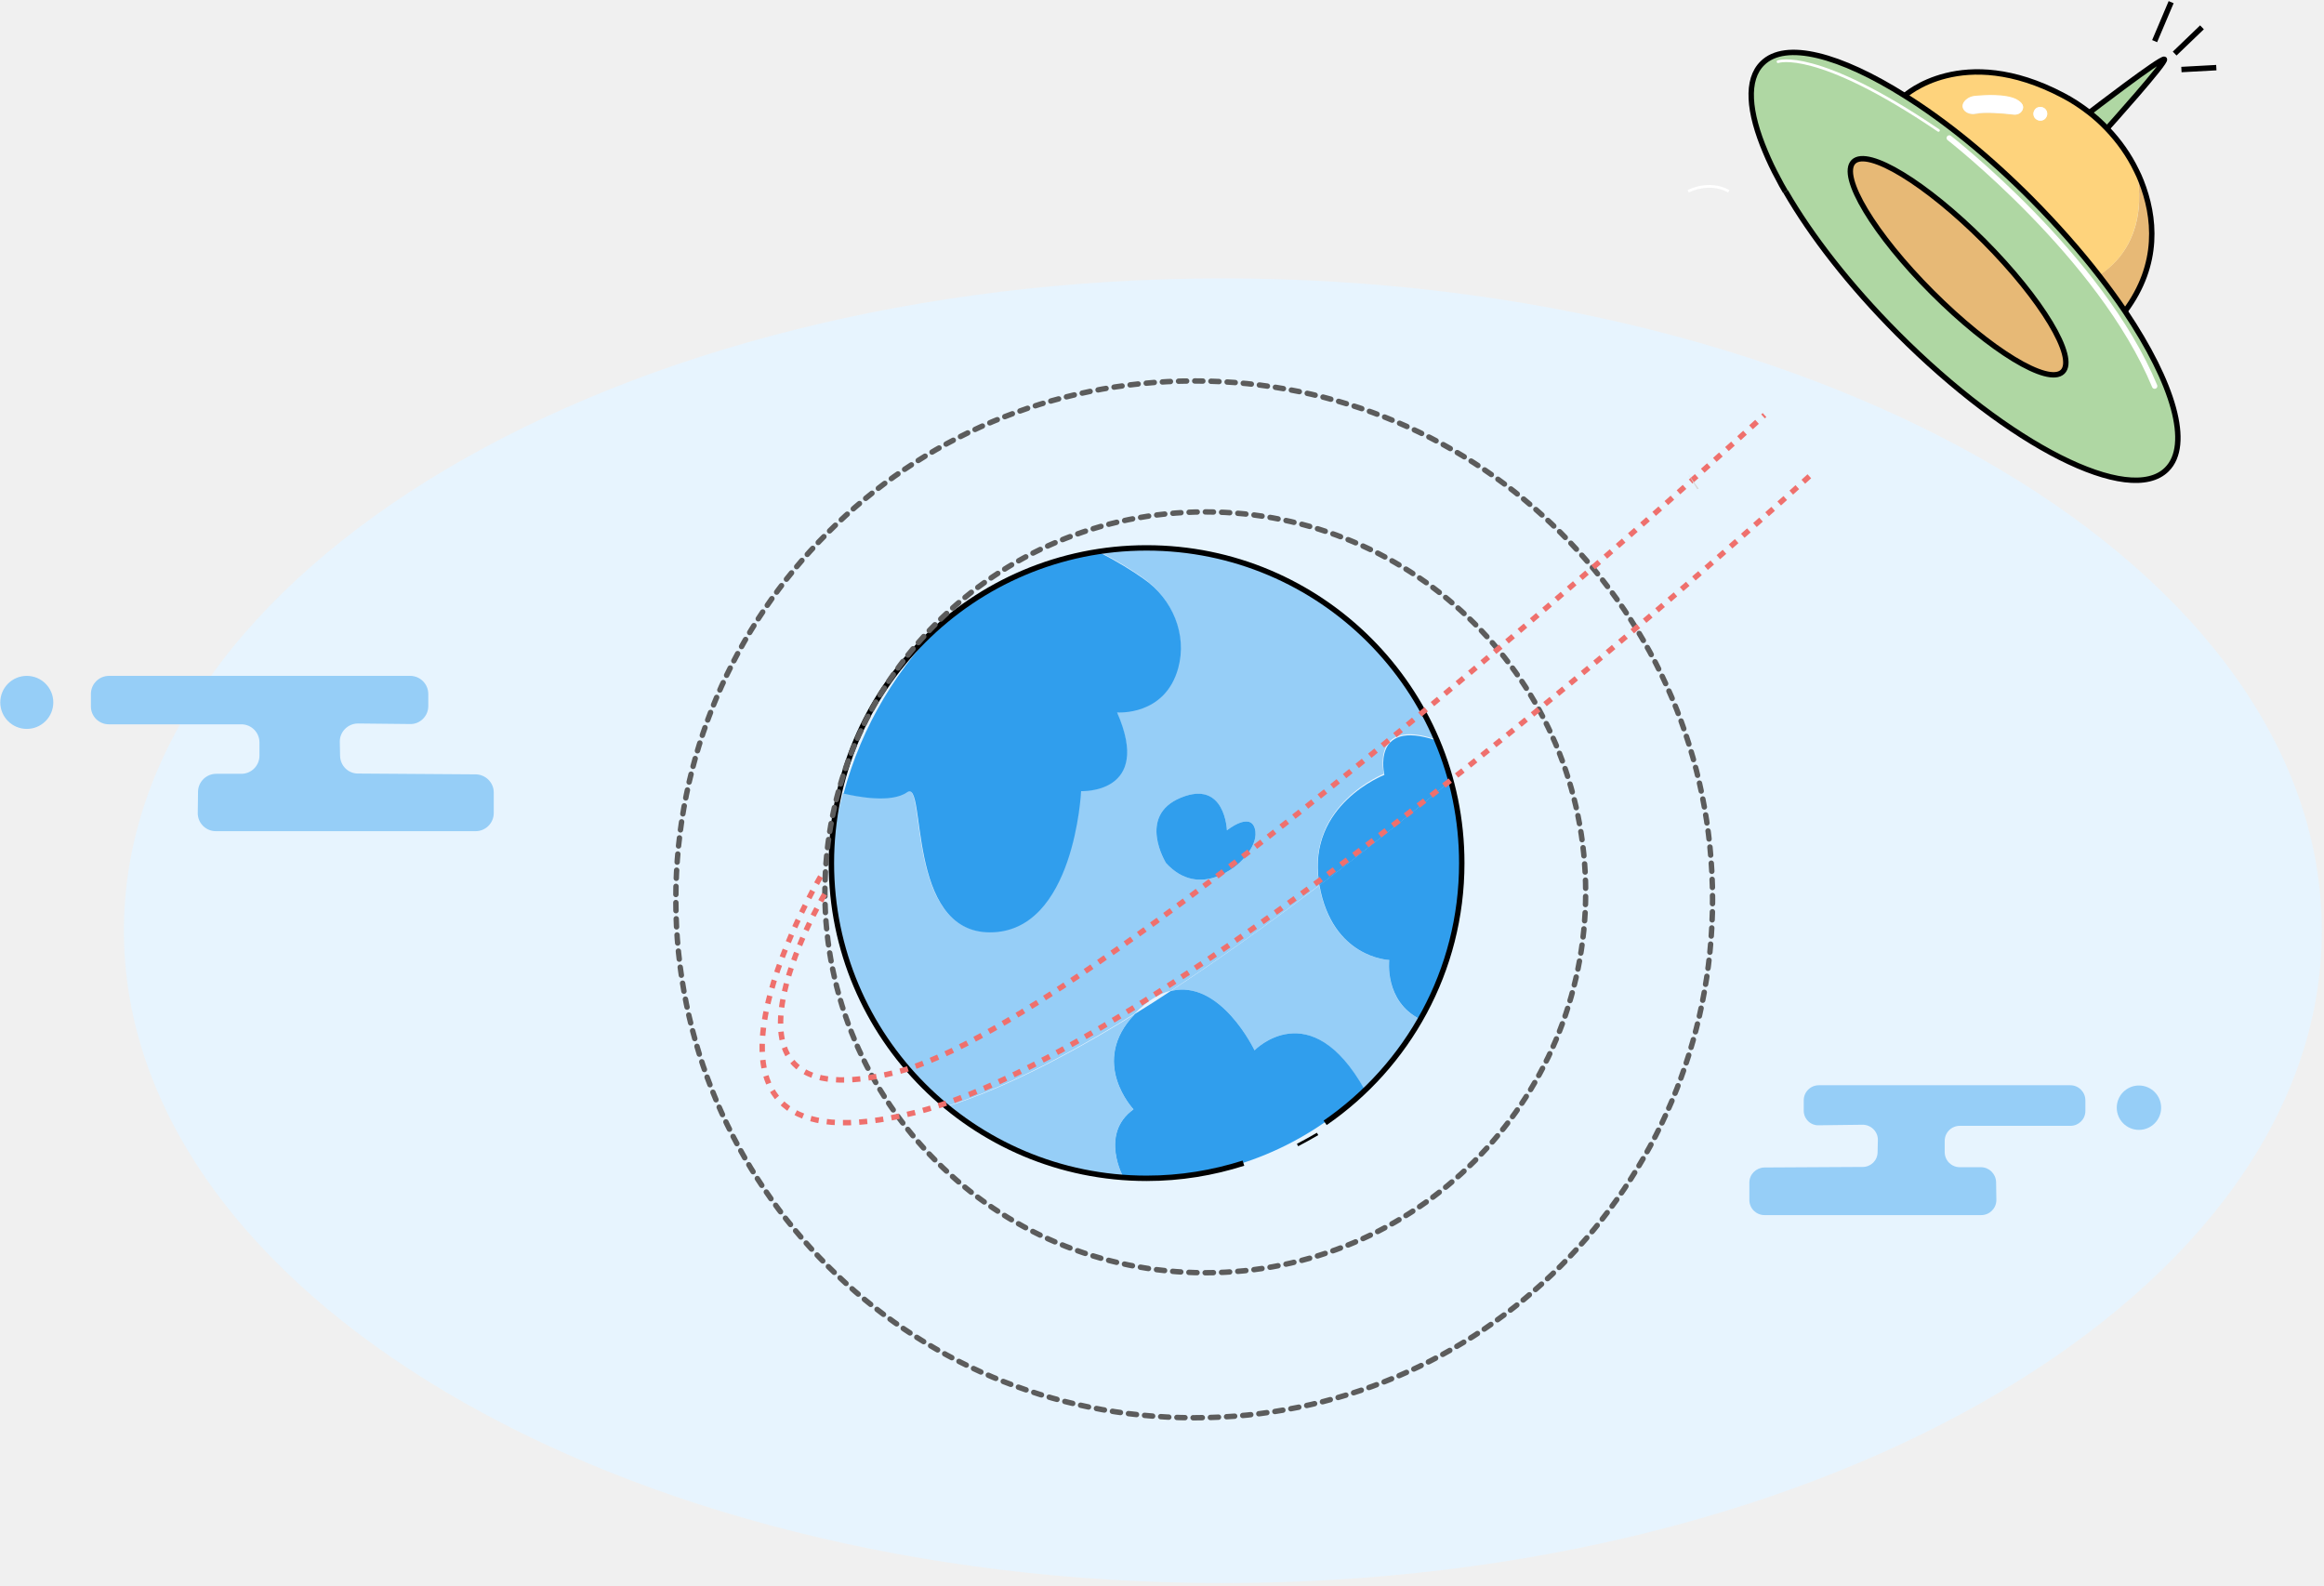
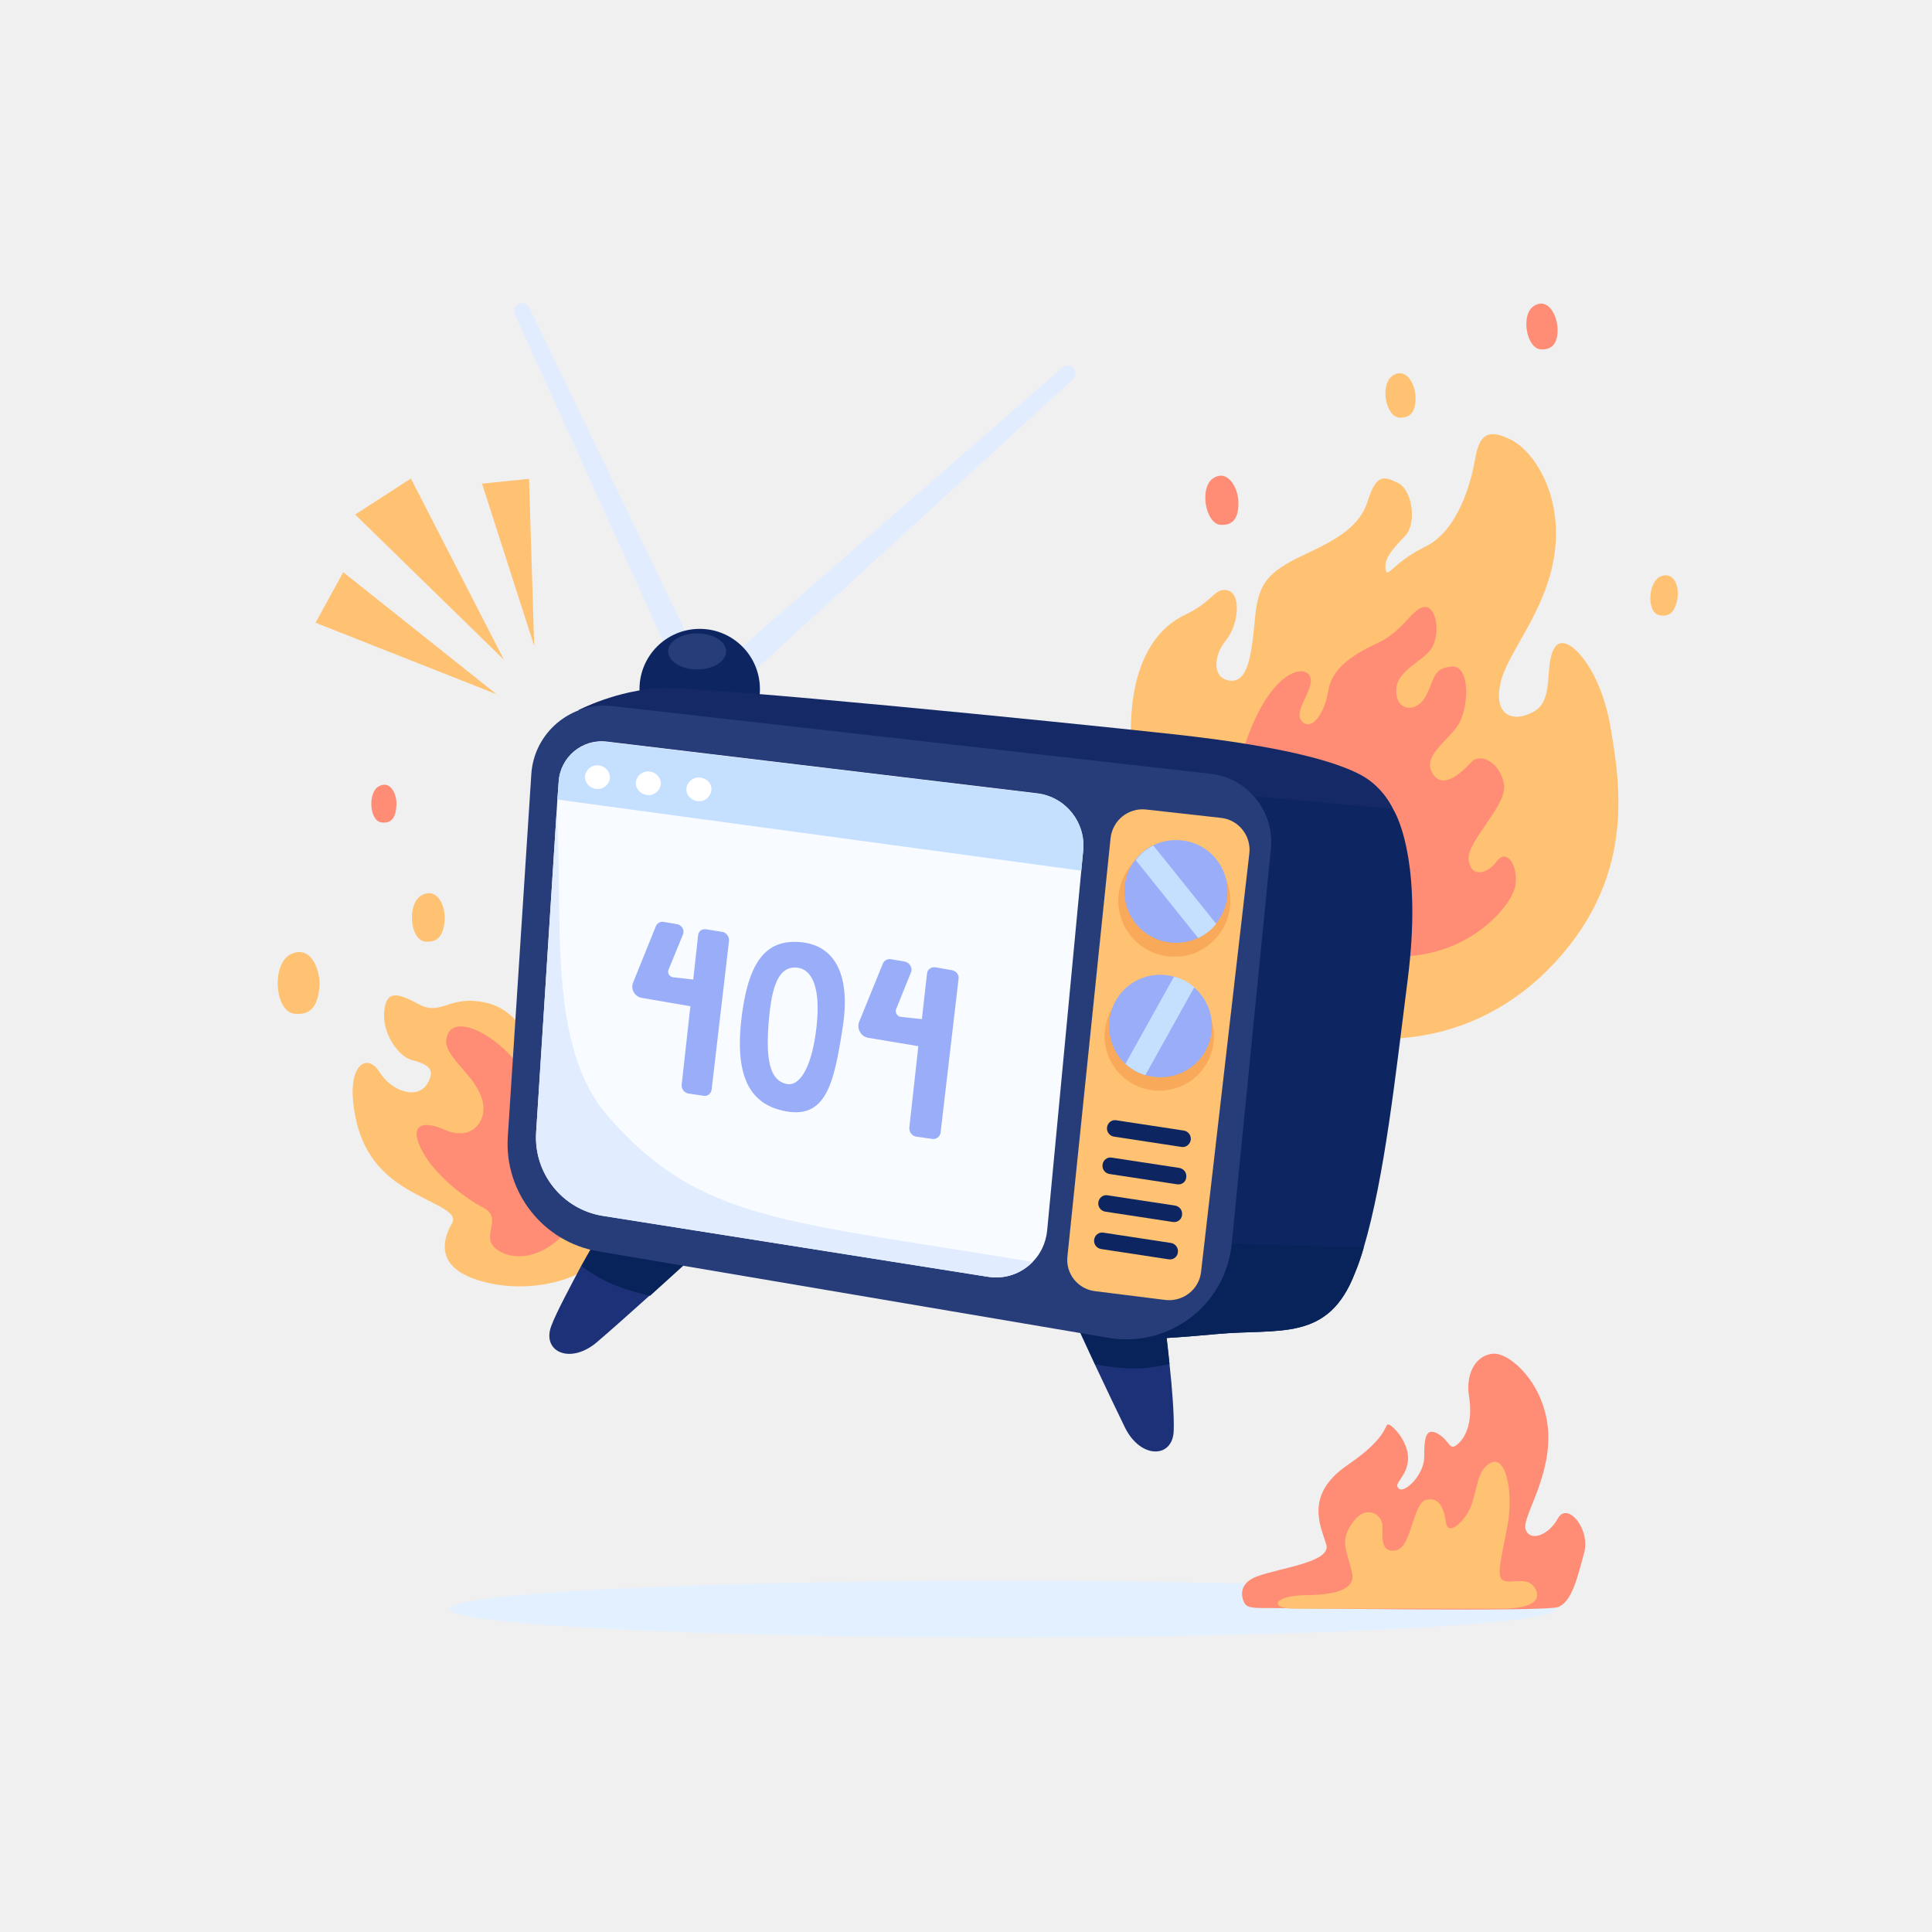
- <svg xmlns="http://www.w3.org/2000/svg" width="859" height="586">
-   <g fill="none" fill-rule="evenodd">
-     <ellipse cx="452" cy="344" fill="#E7F4FE" fill-rule="nonzero" rx="406.2" ry="241.1" />
-     <g fill="#96CEF7" fill-rule="nonzero" transform="translate(646 401)">
-       <path d="M20.7 9.5V5.7c0-3.1 2.5-5.6 5.6-5.6h92.9c3.1 0 5.6 2.5 5.6 5.6v3.9c0 3.1-2.5 5.5-5.5 5.5H78.4c-3.1 0-5.6 2.5-5.6 5.6v4.1c0 3.1 2.5 5.6 5.6 5.6h7.8c3 0 5.5 2.4 5.6 5.5l.1 6.6c0 3.1-2.5 5.6-5.6 5.6H6.2c-3.1 0-5.6-2.5-5.6-5.6v-6.4c0-3.1 2.5-5.5 5.5-5.6l36.4-.2c3 0 5.5-2.4 5.5-5.5l.1-4.4c.1-3.1-2.5-5.7-5.6-5.7l-16.1.2c-3.1.2-5.7-2.3-5.7-5.4z" />
-       <circle cx="144.6" cy="8.4" r="8.2" />
+ <svg xmlns="http://www.w3.org/2000/svg" version="1.1" x="0px" y="0px" viewBox="0 0 600 600" enable-background="new 0 0 600 600" xml:space="preserve">
+   <g id="FLOOR">
+     <ellipse id="XMLID_83_" fill="#E3F0FF" cx="311.3" cy="499.7" rx="171.7" ry="8.8" />
+   </g>
+   <g id="FIRE_3A">
+     <path id="XMLID_62_" fill="#FF8D76" d="M386.5,497.9c0,0-3.3-5.6,3.8-8.3c7.1-2.7,23.2-4.4,21.6-9.9c-1.6-5.5-7.1-15.4,6.7-24.8   c13.7-9.3,11-13.3,12.9-12.4s6.5,6.4,5.7,11.6c-0.8,5.2-4.6,6.5-2.8,8.2c1.8,1.6,7.9-4.3,7.9-9.8s0.3-9.5,4.3-7.2   c3.9,2.3,3.4,5.6,6.2,3.1c2.8-2.5,4.6-7.5,3.4-14.9c-1.1-7.4,2.5-12.9,7.7-13.1c5.2-0.2,16,9.5,16.9,24.2c0.8,14.7-8.3,26.7-7,30.4   c1.3,3.8,7,2,10-3.4c2.9-5.4,10.1,3.1,8.2,10.5c-2,7.4-3.8,15.5-8.2,17c-4.4,1.5-82.5,0.3-88.4,0.3   C389.4,499.4,387.6,499.5,386.5,497.9z" />
+   </g>
+   <g id="FIRE_3B">
+     <path id="XMLID_82_" fill="#FEC272" d="M405,495.4c4.1-0.1,16.4,0,14.9-6.9c-1.5-6.9-4.1-9.8,0.2-15.7c4.3-5.9,9-2.3,9.2,0.7   c0.2,2.9-1,8.8,4.1,8c5.1-0.8,5.2-14.6,9.5-15.7c4.3-1.1,5.6,3.1,6.2,7.2c0.7,4.1,5.7-0.3,7.7-5.2c2-4.9,1.8-11.6,6.4-13.6   c4.6-2,6.9,9.5,4.9,20c-2,10.5-3.6,15.7-1.1,16.7s7.4-1.5,9.7,2.3c2.3,3.8-1.1,6.4-10.5,6.4c-9.3,0-57,0-64.5,0   C394,499.5,395.6,495.6,405,495.4z" />
+   </g>
+   <g id="FIRE_2A">
+     <path id="XMLID_74_" fill="#FEC272" d="M132.8,336.4c-3,5.3-11.1,2.6-14.9-3.4c-3.8-6.1-9.5-2.5-8.2,9.5   c1.3,11.9,6.1,19.8,14.7,25.5s18.3,8,16,11.9c-2.3,3.9-5.9,12.8,7,17.3c12.9,4.6,31.6,2.5,41.2-8.3c9.7-10.8,9.7-34.6,5.2-47.4   c-4.4-12.8-13.3-20.9-16.2-26.8c-2.9-5.9-8.3-1.8-7.4,3.7c1,5.5,2.8,8.7-1.1,8.8c-3.9,0.1-6.5-13.3-18.2-15.8   c-11.7-2.6-13.6,4.4-21,0.4c-7.4-4.1-10.1-3.7-10.6,2.7c-0.5,6.5,4.4,13.6,8.6,14.7C134.2,330.8,134.8,332.8,132.8,336.4z" />
+   </g>
+   <g id="FIRE_2B">
+     <path id="XMLID_75_" fill="#FF8D76" d="M150,342.6c1.1,5.7-3.6,11.9-11.8,8.3c-8.2-3.6-11.1-0.7-6.9,6.9s13.6,14.6,18.7,17.2   c5.1,2.6,1.6,6.4,2.3,10.3c0.7,3.9,12.1,9.8,23.6-2.8c11.5-12.6,11.6-28.6,8.3-40.3c-3.3-11.6-7.7-9.8-7.7-5.9s0.5,11.6-2.5,10.8   c-2.9-0.8-7-6.5-10.8-13.1c-6.5-11.3-22.4-20.5-24.5-11.8C137.2,328.3,148.4,333.9,150,342.6z" />
+   </g>
+   <g id="FIRE_1A">
+     <path id="XMLID_66_" fill="#FEC272" d="M381.9,305.3c-14.4-11.7-27.5-32.7-30.4-70.4c-2.1-27.3,7-39.4,16.4-43.9   c9.3-4.4,9.3-8.8,13.5-7.6c4.2,1.2,3.2,10.8-0.7,15.5c-3.9,4.7-4.4,12,1.5,12.5c5.9,0.5,6.6-10.1,7.6-19.9c1-9.8,3.4-13.7,15-19.1   s17.7-9.3,20.1-17.2c2.5-7.9,4.9-7.4,9.3-5.2c4.4,2.2,5.9,12.5,2.2,16.4c-3.7,3.9-6.6,6.9-6.1,10.3c0.5,3.4,2.2-2,12.3-6.9   c10.1-4.9,14.2-19.6,15.5-27.2s3.9-9.6,11-6.1c7.1,3.4,16.2,16.9,13.7,35.3c-2.5,18.4-15,30.9-16.9,40.8c-2,9.8,4.2,12,10.6,8.3   c6.4-3.7,2.9-14.7,6.4-19.9c3.4-5.2,14,5.9,17.2,24.5s8.1,48.2-19.6,75.9C451.9,329.8,410,328.2,381.9,305.3z" />
+   </g>
+   <g id="FIRE_1B">
+     <path id="XMLID_67_" fill="#FF8D76" d="M392.6,218c7-11.4,14.2-11,14.5-6.9c0.2,4.2-5.6,10.1-2.7,13s6.9-2.2,8.1-9.6   s8.3-11.5,15.7-15c7.4-3.4,10.6-10.8,14.2-11s4.9,7.6,2.5,12.3c-2.5,4.7-11.3,7.1-11.3,13.7s6.5,7,9.3,1.5s2.1-8.5,8-9   c5.9-0.5,5.4,13.6,1.5,18.8s-10.6,9.3-7.5,14.4s8.8,0,11.9-3.4c3.1-3.4,9.3,0.3,10.3,6.9c1,6.5-11.8,17.7-11,23.4   c0.8,5.7,5.9,4.3,8.8,0.3c2.9-3.9,6.7,1.1,5.7,7.7s-18.8,28.5-50.6,20.1C373.8,283.1,380.1,238.5,392.6,218z" />
+   </g>
+   <g id="ANTENNA_2">
+     <path id="XMLID_61_" fill="#E1ECFF" d="M226.4,204.4L330,114.1c1-0.9,2.5-0.8,3.4,0.2v0c0.9,1,0.8,2.6-0.2,3.5L231.3,211   L226.4,204.4z" />
+   </g>
+   <g id="ANTENNA_1">
+     <path id="XMLID_65_" fill="#E1ECFF" d="M216.7,222.8L159.9,97.6c-0.6-1.2,0-2.7,1.2-3.2h0c1.2-0.6,2.7-0.1,3.3,1.2l60,124.5   L216.7,222.8z" />
+   </g>
+   <g id="TV">
+     <g id="XMLID_24_">
+       <g id="XMLID_171_">
+         <circle id="XMLID_59_" fill="#0D2560" cx="217.3" cy="214" r="18.7" />
+         <ellipse id="XMLID_190_" fill="#273D7A" cx="216.5" cy="202.3" rx="9" ry="5.6" />
+       </g>
+       <g id="XMLID_84_">
+         <path id="XMLID_94_" fill="#1C3177" d="M364.5,444.4c-0.3,8.5-10.2,8.8-15.1-1c-2.3-4.7-6.1-12.7-9.4-19.7     c-3.6-7.7-6.6-14.3-6.6-14.3l28.5,2.9c0,0,0.6,5,1.3,11.3C364,430.8,364.7,439.8,364.5,444.4z" />
+         <path id="XMLID_92_" fill="#072359" d="M363.2,423.6c-1.4,0.3-3,0.6-4.7,0.9c-5.9,1-12.7,0.3-18.4-0.8     c-3.6-7.7-6.6-14.3-6.6-14.3l28.5,2.9C361.9,412.3,362.6,417.3,363.2,423.6z" />
+       </g>
+       <g id="XMLID_86_">
+         <path id="XMLID_88_" fill="#1C3177" d="M171.2,411.8c-3,8,5.9,12.1,14.2,5c4-3.4,10.6-9.3,16.4-14.5c6.3-5.7,11.7-10.6,11.7-10.6     l-27.4-8.5c0,0-2.5,4.4-5.6,9.9C177.1,399.6,172.8,407.5,171.2,411.8z" />
+         <path id="XMLID_87_" fill="#072359" d="M180.6,393.2c1.2,0.9,2.5,1.8,4,2.7c5,3.2,11.5,5.2,17.3,6.5c6.3-5.7,11.7-10.6,11.7-10.6     l-27.4-8.5C186.2,383.3,183.7,387.7,180.6,393.2z" />
+       </g>
+       <path id="XMLID_71_" fill="#0D2560" d="M437.2,304c-3.8,29.9-7.2,61.6-13.7,83.5c-0.8,2.8-1.7,5.4-2.7,7.8    c-8.3,21.6-23.4,17.2-42.9,19c-19.5,1.8-25.4,1.6-25.4,1.6l5-30.4l23.8-143.6L428,246c0,0,2.5,1.8,4.6,5.2    C434.8,254.7,441.5,270.2,437.2,304z" />
+       <path id="XMLID_69_" fill="#072359" d="M423.5,387.5c-0.8,2.8-1.7,5.4-2.7,7.8c-8.3,21.6-23.4,17.2-42.9,19    c-19.5,1.8-25.4,1.6-25.4,1.6l5-30.4L423.5,387.5z" />
+       <path id="XMLID_57_" fill="#142966" d="M179.5,220.6c0,0,12.2-6.4,26-6.9s123,10.4,158.7,14.3c35.7,3.9,51.1,8.8,58.3,12.6    s10.1,10.6,10.1,10.6l-57.3-5.2L179.5,220.6z" />
+       <path id="XMLID_26_" fill="#273D7A" d="M157.7,353.1l7.3-112.6c0.8-13,12.4-22.7,25.3-21.2l185.6,21c11.6,1.3,19.9,11.7,18.8,23.2    l-12.2,122.9c-1.9,18.9-19.4,32.2-38.1,29.1l-158.7-26.9C168.7,385.7,156.6,370.3,157.7,353.1z" />
+       <path id="XMLID_31_" fill="#FEC272" d="M331.5,390.2l13.4-129.9c0.6-5.5,5.5-9.5,11-8.9l23.3,2.6c5.5,0.6,9.4,5.6,8.8,11l-15,130    c-0.6,5.5-5.7,9.4-11.2,8.7l-21.6-2.7C334.8,400.4,330.9,395.6,331.5,390.2z" />
+       <g id="XMLID_174_">
+         <path id="XMLID_188_" fill="#F9A95A" d="M382.1,279.7c0,4.2-1.5,8-3.9,11c-1.7,2-3.7,3.7-6.1,4.8c-2.2,1.1-4.7,1.6-7.4,1.6     c-9.6,0-17.4-7.8-17.4-17.4c0-4,1.4-7.7,3.6-10.6c1.6-2.1,3.6-3.8,6-5c2.3-1.2,5-1.8,7.8-1.8     C374.2,262.3,382.1,270.1,382.1,279.7z" />
+         <path id="XMLID_63_" fill="#99ADF9" d="M381.2,276.8c0,3.8-1.3,7.3-3.6,10.1c-1.5,1.9-3.4,3.4-5.6,4.4c-2.1,1-4.3,1.5-6.8,1.5     c-8.8,0-16-7.1-16-16c0-3.7,1.2-7,3.3-9.7c1.5-1.9,3.3-3.5,5.5-4.5c2.2-1.1,4.6-1.7,7.1-1.7C374.1,260.8,381.2,268,381.2,276.8z" />
+         <path id="XMLID_58_" fill="#C5DFFF" d="M377.7,286.9c-1.5,1.9-3.4,3.4-5.6,4.4l-19.4-24.2c1.5-1.9,3.3-3.5,5.5-4.5L377.7,286.9z" />
+       </g>
+       <g id="XMLID_187_">
+         <path id="XMLID_173_" fill="#F9A95A" d="M366.4,337.5c-3.8,1.5-7.7,1.6-11.3,0.5c-2.4-0.7-4.7-2-6.6-3.8c-1.8-1.6-3.2-3.7-4.2-6     c-3.5-8.7,0.6-18.6,9.3-22.1c3.6-1.5,7.4-1.6,10.9-0.6c2.4,0.7,4.7,1.9,6.7,3.6c1.9,1.7,3.5,3.8,4.5,6.3     C379.3,324.1,375.1,334,366.4,337.5z" />
+         <path id="XMLID_64_" fill="#99ADF9" d="M366.4,333.4c-3.5,1.4-7.3,1.5-10.7,0.5c-2.3-0.7-4.4-1.9-6.2-3.5c-1.7-1.5-3-3.4-3.9-5.7     c-3.3-8.2,0.6-17.5,8.7-20.8c3.4-1.4,7-1.5,10.3-0.6c2.3,0.6,4.4,1.8,6.3,3.4c1.8,1.6,3.3,3.6,4.3,6     C378.5,320.8,374.6,330.1,366.4,333.4z" />
+         <path id="XMLID_60_" fill="#C5DFFF" d="M370.9,306.6l-15.2,27.3c-2.3-0.7-4.4-1.9-6.2-3.5l15.1-27.1     C367,303.9,369.1,305,370.9,306.6z" />
+       </g>
+       <g id="XMLID_33_">
+         <path id="XMLID_32_" fill="#0D2560" d="M367,356.2l-21-3.2c-1.4-0.2-2.4-1.5-2.2-2.9l0,0c0.2-1.4,1.4-2.4,2.8-2.2l21,3.2     c1.4,0.2,2.4,1.5,2.2,2.9h0C369.6,355.4,368.3,356.4,367,356.2z" />
+         <path id="XMLID_34_" fill="#0D2560" d="M365.6,367.8l-21-3.2c-1.4-0.2-2.4-1.5-2.2-2.9l0,0c0.2-1.4,1.4-2.4,2.8-2.2l21,3.2     c1.4,0.2,2.4,1.5,2.2,2.9l0,0C368.3,367.1,367,368,365.6,367.8z" />
+         <path id="XMLID_36_" fill="#0D2560" d="M364.3,379.5l-21-3.2c-1.4-0.2-2.4-1.5-2.2-2.9l0,0c0.2-1.4,1.4-2.4,2.8-2.2l21,3.2     c1.4,0.2,2.4,1.5,2.2,2.9l0,0C367,378.7,365.7,379.7,364.3,379.5z" />
+         <path id="XMLID_56_" fill="#0D2560" d="M363,391.1l-21-3.2c-1.4-0.2-2.4-1.5-2.2-2.9l0,0c0.2-1.4,1.4-2.4,2.8-2.2l21,3.2     c1.4,0.2,2.4,1.5,2.2,2.9v0C365.7,390.3,364.4,391.3,363,391.1z" />
+       </g>
+       <g id="XMLID_37_">
+         <path id="XMLID_249_" fill="#F8FBFF" d="M336.4,264.1l-0.6,6.3l-10.6,111.8c-0.4,3.8-2,7.2-4.5,9.7c-3.5,3.6-8.6,5.5-14,4.6     l-119.5-18.9c-12.5-2-21.5-13.2-20.7-25.9l6.4-100.2l0.2-3.3l0.4-5.5c0.5-7.6,7.3-13.3,14.9-12.4l134,16.1     C331,247.6,337.2,255.4,336.4,264.1z" />
+         <path id="XMLID_35_" fill="#C5DFFF" d="M336.4,264.1l-0.6,6.3l-162.7-22.1l0.4-5.5c0.5-7.6,7.3-13.3,14.9-12.4l134,16.1     C331,247.6,337.2,255.4,336.4,264.1z" />
+         <g id="XMLID_28_">
+           <path id="XMLID_27_" fill="#FFFFFF" d="M189.4,241.8c-0.3,2-2.2,3.5-4.3,3.2s-3.7-2.1-3.4-4.1c0.3-2,2.2-3.5,4.3-3.2      S189.6,239.8,189.4,241.8z" />
+           <path id="XMLID_29_" fill="#FFFFFF" d="M205.2,243.7c-0.3,2-2.2,3.5-4.3,3.2s-3.7-2.1-3.4-4.1c0.3-2,2.2-3.5,4.3-3.2      S205.4,241.7,205.2,243.7z" />
+           <path id="XMLID_30_" fill="#FFFFFF" d="M220.9,245.6c-0.3,2-2.2,3.5-4.3,3.2s-3.7-2.1-3.4-4.1c0.3-2,2.2-3.5,4.3-3.2      C219.7,241.7,221.2,243.6,220.9,245.6z" />
+         </g>
+         <path id="XMLID_199_" fill="#E1ECFF" d="M320.7,391.9c-3.5,3.6-8.6,5.5-14,4.6l-119.5-18.9c-12.5-2-21.5-13.2-20.7-25.9     l6.4-100.2c2.1,34.7-3.2,73.4,16.1,95.4C217.3,379.2,243,379,320.7,391.9z" />
+       </g>
    </g>
-     <g fill="#96CEF7" fill-rule="nonzero" transform="translate(0 249)">
-       <path d="M158.3 12V7.5c0-3.7-3-6.7-6.7-6.7H40.3c-3.7 0-6.7 3-6.7 6.7v4.6c0 3.7 3 6.6 6.6 6.6h49c3.7 0 6.7 3 6.7 6.7v4.9c0 3.7-3 6.7-6.7 6.7h-9.3c-3.6 0-6.6 2.9-6.7 6.5l-.1 7.9c-.1 3.7 2.9 6.8 6.7 6.8h96c3.7 0 6.7-3 6.7-6.7v-7.6c0-3.7-3-6.6-6.6-6.7l-43.6-.3c-3.6 0-6.5-2.9-6.6-6.5l-.1-5.2c-.1-3.7 3-6.8 6.7-6.8l19.3.2c3.6.1 6.7-2.9 6.7-6.6z" />
-       <circle cx="9.9" cy="10.6" r="9.8" />
+   </g>
+   <g id="_x34_04">
+     <g id="XMLID_168_">
+       <path id="XMLID_175_" fill="#99ADF9" d="M224.3,289.4l-5-0.8c-1.3-0.2-2.4,0.6-2.5,1.9l-1.5,13.7l-6.3-0.7    c-1.1-0.2-1.8-1.3-1.4-2.3l4.5-11c0.6-1.4-0.4-3-1.9-3.2l-4.1-0.7c-1-0.2-2,0.4-2.4,1.3l-7.1,17.6c-0.8,2,0.5,4.3,2.7,4.7    l15.1,2.6l-2.7,24.4c-0.1,1.3,0.8,2.5,2.1,2.7l4.7,0.7c1.2,0.2,2.3-0.6,2.5-1.9l5.4-46.2C226.5,290.9,225.6,289.6,224.3,289.4z" />
+       <path id="XMLID_169_" fill="#99ADF9" d="M295.6,301.3l-5.1-0.9c-1.3-0.2-2.5,0.7-2.6,1.9l-1.6,14.2l-6.6-0.7    c-1.1-0.2-1.8-1.4-1.4-2.4l4.6-11.4c0.6-1.4-0.4-3.1-2-3.4l-4.2-0.7c-1.1-0.2-2.1,0.4-2.5,1.3l-7.4,18.2c-0.8,2.1,0.6,4.5,2.8,4.9    l15.6,2.6l-2.8,25.3c-0.1,1.3,0.8,2.6,2.2,2.8l4.9,0.7c1.3,0.2,2.4-0.7,2.6-1.9l5.6-47.9C297.9,302.7,296.9,301.5,295.6,301.3z" />
+       <g id="XMLID_172_">
+         <path id="XMLID_254_" fill="#99ADF9" d="M248.7,292.6c-9.9-0.9-15.7,4.7-18.1,21.2c-3,20.5,2.4,28.8,12.4,31.1     c13.6,3.2,16-8.5,18.7-25.8C264.4,301.8,258.6,293.5,248.7,292.6z M253.6,318.7c-1.3,12.1-5,19-9.5,17.9     c-4.8-1.2-6.6-6.8-5.2-21.1c1.1-11.5,3.9-15.4,8.6-15C252.2,301,254.9,306.6,253.6,318.7z" />
+       </g>
    </g>
-     <g fill-rule="nonzero">
-       <path fill="#96CEF7" d="M513.5 354.8s-2 15.1 11.1 21.8c-5.5 9.6-12.4 18.4-20.3 26.1-20.1-35.8-40.6-14.5-40.6-14.5s-12.6-26.5-31-21.9c18.2-11.9 36.8-25.3 54.9-39 4.9 27 25.9 27.5 25.9 27.5z" />
-       <path fill="#309EED" d="M524.7 376.6c-13.1-6.7-11.2-21.8-11.2-21.8s-21-.6-25.8-27.6c16.7-12.7 33-25.8 48.3-38.5 2.6 9.6 4 19.7 3.9 30.2 0 21.1-5.5 40.7-15.2 57.7zm-20.3 26.1c-21 20.3-49.5 32.8-81 32.8-2.8 0-5.5-.1-8.2-.3 0 0-9-16.1 3.7-25.2 0 0-16.6-17.5.5-35.2 4.4-2.7 8.9-5.6 13.3-8.5 18.4-4.6 31 21.9 31 21.9s20.6-21.3 40.7 14.5z" />
-       <path fill="#309EED" d="M536 288.8c-15.3 12.7-31.6 25.8-48.3 38.5-.1-.5-.2-1-.2-1.5-4.2-28.5 24.2-39.4 24.2-39.4s-5-20.8 19-12.8c2.1 4.8 3.9 9.9 5.3 15.2z" />
-       <path fill="#96CEF7" d="M487.4 325.7c.1.5.2 1 .2 1.5-18.1 13.8-36.7 27.1-54.9 39-3 .7-6.1 2.3-9.4 4.9-1.5 1.2-2.8 2.4-4 3.6-25 15.5-49 27.8-69.9 34.3-24.8-20.3-41-50.7-42.5-84.9v-.1c.4-10.6 2-21 4.7-30.9 4.8 1.1 17.7 3.7 23.5-.5 7.3-5.2-.7 51.8 30.6 51.8s33.7-52.2 33.7-52.2 26.7 1.2 13.3-29.1c0 0 17.8 1.5 22.6-16.4 3.4-12.5-2.2-25.6-12.8-33.1-4.2-3-9.7-6.4-16.9-10.1 5.7-.9 11.6-1.3 17.6-1.3 48.2 0 89.6 29.3 107.3 71-24-8-19 12.8-19 12.8s-28.3 11.2-24.1 39.7zM458 319s7.6-6.6 5.8-12.8c-1.8-6.2-10.3.7-10.3.7s-.6-18.7-17-12.1c-16.4 6.7-5.5 24.2-5.5 24.2 12.8 13.8 27 0 27 0z" />
-       <path fill="#309EED" d="M463.8 306.2c1.8 6.2-5.8 12.8-5.8 12.8s-14.3 13.8-27 0c0 0-10.9-17.5 5.5-24.2 16.4-6.7 17 12.1 17 12.1s8.5-6.9 10.3-.7z" />
-       <path fill="#96CEF7" d="M349.6 409.1c20.9-6.5 44.9-18.8 69.9-34.3-17.1 17.7-.5 35.2-.5 35.2-12.7 9.1-3.7 25.2-3.7 25.2-24.9-1.7-47.6-11.2-65.7-26.1z" />
-       <path fill="#309EED" d="M435.5 246.9c-4.9 17.9-22.6 16.4-22.6 16.4 13.3 30.3-13.3 29.1-13.3 29.1s-2.4 52.2-33.7 52.2c-31.3 0-23.3-57-30.6-51.8-5.9 4.2-18.8 1.6-23.5.5 6.7-25.1 20.2-47.3 38.4-64.8 15.7-12.7 34.8-21.4 55.7-24.6 7.2 3.7 12.7 7.1 16.9 10.1 10.5 7.3 16.1 20.4 12.7 32.9z" />
+   </g>
+   <g id="ORNAMENT_3">
+     <g id="XMLID_20_">
+       <path id="XMLID_68_" fill="#FF8D76" d="M379.2,163c-4.8-0.1-6.9-11.6-2.4-14.5s7.7,3,7.8,7.3S383.5,163.2,379.2,163z" />
+       <path id="XMLID_70_" fill="#FEC272" d="M434.7,129.7c-4.4-0.1-6.3-10.5-2.1-13.1c4.1-2.6,6.9,2.7,7,6.6S438.6,129.8,434.7,129.7z" />
+       <path id="XMLID_72_" fill="#FF8D76" d="M478.6,108.5c-4.5-0.1-6.5-10.8-2.2-13.5c4.3-2.7,7.1,2.8,7.3,6.8S482.6,108.7,478.6,108.5    z" />
+       <path id="XMLID_73_" fill="#FEC272" d="M515.1,191c-3.8-1-3.3-10.7,0.9-12.1c4.2-1.4,5.6,3.8,4.9,7.3S518.6,191.9,515.1,191z" />
    </g>
-     <circle cx="423.4" cy="319" r="116.5" />
-     <path stroke="#000" d="M487 419.1c-2.4 1.4-4.9 2.8-7.4 4.1" />
-     <path stroke="#000" stroke-width="2" d="M459.6 429.9c-11.3 3.6-23.3 5.6-35.8 5.6-64.3 0-116.5-52.2-116.5-116.5s52.2-116.5 116.5-116.5S540.3 254.6 540.3 319c0 39.8-20 75-50.5 96" />
-     <path stroke="#5C5C5C" stroke-dasharray="3.005,3.005" stroke-linecap="round" stroke-linejoin="round" stroke-width="2" d="M445.5 470.4c77.651 0 140.6-62.949 140.6-140.6s-62.949-140.6-140.6-140.6-140.6 62.949-140.6 140.6 62.949 140.6 140.6 140.6z" />
-     <path stroke="#5C5C5C" stroke-dasharray="2.994,2.994" stroke-linecap="round" stroke-linejoin="round" stroke-width="2" d="M441.4 524C547.218 524 633 438.218 633 332.4s-85.782-191.6-191.6-191.6-191.6 85.782-191.6 191.6S335.582 524 441.4 524z" />
-     <path stroke="#EF706D" stroke-dasharray="3,3" stroke-width="2" d="M303.3 324s-66.9 112.7 34.9 87.2C440 385.7 668.8 176 668.8 176" />
-     <path stroke="#EF706D" stroke-dasharray="3,3" stroke-width="2" d="M304.8 330.5s-50.5 85.1 26.4 65.8c76.9-19.2 321-242.9 321-242.9" />
-     <g fill-rule="nonzero">
-       <path fill="#AFD7A3" d="M785.4 115c17.8 26.5 24.6 49.3 15.4 58.4-13.7 13.7-58.3-8.8-99.6-50.3-17.7-17.8-31.9-36.1-41.3-52.4-1-1.7-1.9-3.3-2.7-4.9-1.8-3.3-3.3-6.5-4.6-9.6-6.4-15-7.3-26.9-1.2-32.9 8.5-8.5 28.7-3.1 52.7 12 14.9 9.3 31.1 22.4 46.9 38.3 9.3 9.4 17.7 18.9 24.9 28.2 3.4 4.5 6.6 8.9 9.5 13.2zm-23 22.4c5.3-5.3-7.7-26.9-29.1-48.3-21.3-21.4-42.9-34.5-48.2-29.3-5.3 5.2 7.8 26.9 29.1 48.3s43 34.6 48.2 29.3z" />
-       <path fill="#E7B976" d="M791.3 66.8c5.2 13.1 7.1 30.7-6 48.2-2.9-4.3-6.1-8.7-9.6-13.2C796.5 88.5 789.6 63 789.6 63c.7 1.2 1.2 2.5 1.7 3.8zm-57.9 22.4c21.3 21.4 34.4 43 29.1 48.3-5.3 5.2-26.8-7.9-48.2-29.3-21.4-21.4-34.4-43-29.1-48.3 5.3-5.3 26.8 7.8 48.2 29.3z" />
-       <path fill="#FED37C" d="M789.6 63s6.8 25.5-13.8 38.8c-7.2-9.3-15.5-18.8-24.9-28.2-15.8-15.9-32.1-28.9-46.9-38.3 0 0 21.3-19.7 58.4-.2 3.5 1.8 6.8 4 9.9 6.4 2.3 1.8 4.5 3.8 6.5 5.9 4.4 4.6 8.1 9.8 10.8 15.6zm-33.3-19.6c.7-1.2.4-2.7-.8-3.5-1.2-.7-2.8-.4-3.5.8-.7 1.2-.4 2.8.8 3.5 1.2.7 2.8.4 3.5-.8zm-11.9-1c1.5.1 2.9-.7 3.3-2.1.3-1.1-.1-2.4-2.5-3.5-4.1-2-11.8-1.5-15-1.2-1.3.1-2.6.6-3.5 1.4-3.1 2.6 0 5.8 3.6 5.1 3.3-.8 10.8-.1 14.1.3z" />
-       <path fill="#AFD7A3" d="M800 21.8c1.2.7-21.2 25.6-21.2 25.6-2-2.1-4.2-4.1-6.5-5.9 0 .1 26.5-20.4 27.7-19.7z" />
-       <path fill="#FFF" d="M755.5 39.9c1.2.7 1.6 2.3.8 3.5-.7 1.2-2.3 1.6-3.5.8-1.2-.7-1.6-2.3-.8-3.5.7-1.2 2.3-1.5 3.5-.8zm-7.8.3c-.4 1.4-1.8 2.3-3.3 2.1-3.3-.4-10.8-1.1-14.1-.4-3.6.8-6.7-2.4-3.6-5.1 1-.9 2.2-1.3 3.5-1.4 3.2-.3 10.9-.8 15 1.2 2.4 1.3 2.8 2.6 2.5 3.6z" />
-       <path fill="#D8D7D7" d="M627.9 180.6c-.2.1-.4.1-.6.2-1.1-1.9-2.2-3.7-3.3-5.6 1.2 1.8 2.6 3.6 3.9 5.4z" />
+   </g>
+   <g id="ORNAMENT_2">
+     <g id="XMLID_23_">
+       <path id="XMLID_76_" fill="#FEC272" d="M131.9,292.4c-4.7-0.7-5.6-12.2-0.7-14.5s7.2,3.8,6.9,8    C137.7,290.2,136.2,292.9,131.9,292.4z" />
+       <path id="XMLID_77_" fill="#FF8D76" d="M118.4,255.4c-3.7-0.5-4.3-9.5-0.6-11.3s5.6,2.9,5.3,6.2    C122.9,253.7,121.7,255.9,118.4,255.4z" />
+       <path id="XMLID_78_" fill="#FEC272" d="M91.3,314.8c-6-0.8-7.1-15.6-0.9-18.5c6.1-2.9,9.2,4.8,8.8,10.3    C98.7,312,96.8,315.5,91.3,314.8z" />
    </g>
-     <g stroke="#000" stroke-width="2">
-       <path d="M657.2 65.9c-1.8-3.3-3.3-6.5-4.6-9.6m7.3 14.5c-1-1.7-1.9-3.3-2.7-4.9m-4.6-9.6c-6.4-15-7.3-26.9-1.2-32.9 8.5-8.5 28.7-3.1 52.7 12 14.9 9.3 31.1 22.4 46.9 38.3 9.3 9.4 17.7 18.9 24.9 28.2 3.5 4.5 6.7 8.9 9.6 13.2 17.8 26.5 24.6 49.3 15.4 58.4-13.7 13.7-58.3-8.8-99.6-50.3-17.7-17.8-31.9-36.1-41.3-52.4" />
-       <path d="M704 35.4s21.3-19.7 58.4-.2c3.5 1.8 6.8 4 9.9 6.4 2.3 1.8 4.5 3.8 6.5 5.9 4.4 4.6 8.1 9.8 10.9 15.6.6 1.2 1.2 2.5 1.7 3.8 5.2 13.1 7.1 30.7-6 48.2m-23 22.3c-5.3 5.2-26.8-7.9-48.2-29.3-21.4-21.4-34.4-43-29.1-48.3 5.3-5.2 26.8 7.9 48.2 29.3 21.4 21.5 34.4 43.1 29.1 48.3z" />
-       <path d="M772.3 41.6s26.5-20.4 27.7-19.7c1.2.7-21.2 25.6-21.2 25.6m17.6-32.3L802.5.8m1.3 19 10.1-9.7m-7.6 15.6 12.9-.7" />
+   </g>
+   <g id="ORNAMENT_1">
+     <g id="XMLID_170_">
+       <polygon id="XMLID_79_" fill="#FEC272" points="154.2,215.6 106.6,177.7 98,193.4   " />
+       <polygon id="XMLID_80_" fill="#FEC272" points="156.5,204.9 110.3,159.8 127.6,148.6   " />
+       <polygon id="XMLID_81_" fill="#FEC272" points="149.7,150.2 165.9,200.6 164.3,148.7   " />
    </g>
-     <path stroke="#FFF" d="M624 70.7s7.6-4.1 15 0" />
-     <path stroke="#FFF" stroke-linecap="round" stroke-linejoin="round" d="M657.2 22.8s14-5.3 59.3 25.4" />
-     <path stroke="#FFF" stroke-linecap="round" stroke-linejoin="round" stroke-width="2" d="M720.5 51s56 43.6 75.9 91.7" />
  </g>
</svg>
